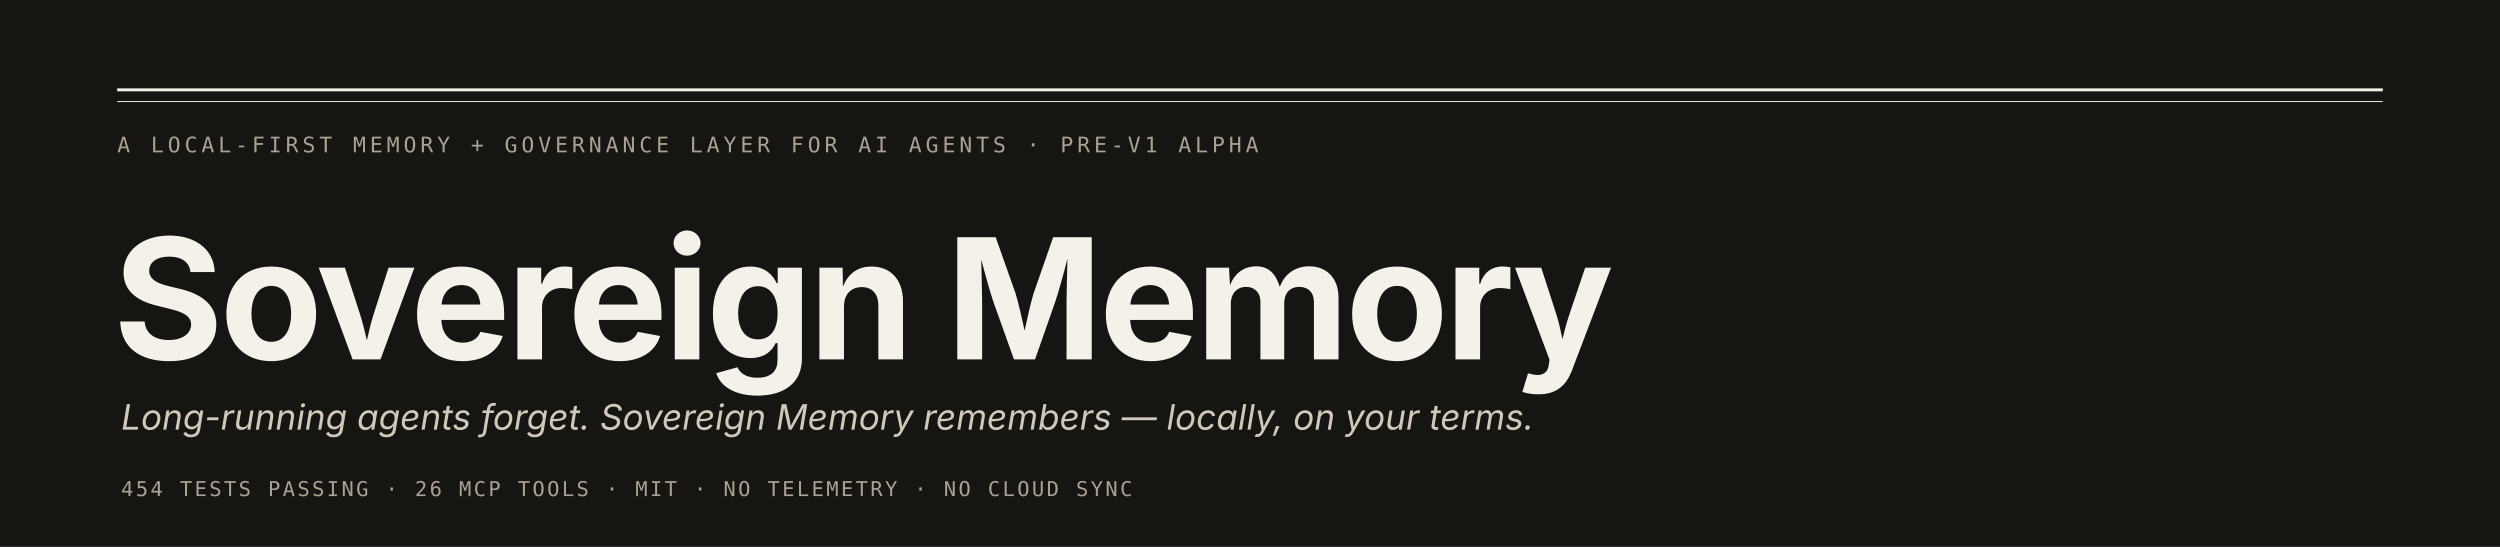
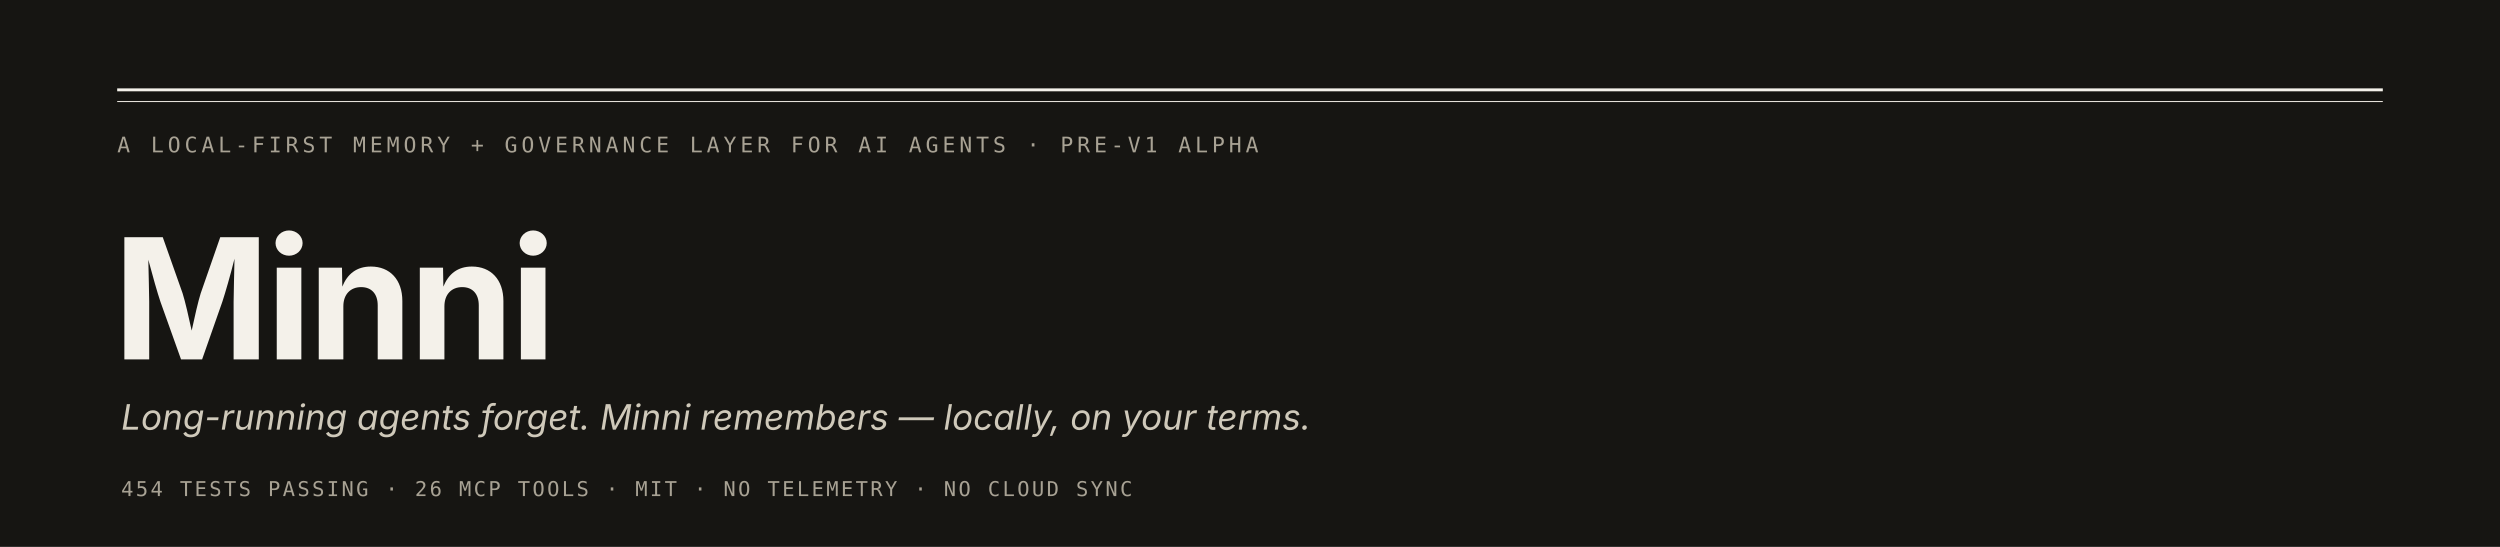
- <svg xmlns="http://www.w3.org/2000/svg" width="1280" height="280" viewBox="0 0 1280 280" role="img" aria-label="Sovereign Memory — local-first memory and governance layer for AI agents">
+ <svg xmlns="http://www.w3.org/2000/svg" width="1280" height="280" viewBox="0 0 1280 280" role="img" aria-label="Minni — local-first memory and governance layer for AI agents">
  <rect width="1280" height="280" fill="#161512" />
  <line x1="60" y1="46" x2="1220" y2="46" stroke="#F4F1EA" stroke-width="1.5" />
  <line x1="60" y1="52" x2="1220" y2="52" stroke="#F4F1EA" stroke-width="0.5" />
  <text x="60" y="78" font-family="'IBM Plex Mono', ui-monospace, Menlo, monospace" font-size="11" letter-spacing="2" fill="#a8a294">A LOCAL-FIRST MEMORY + GOVERNANCE LAYER FOR AI AGENTS · PRE-V1 ALPHA</text>
-   <text x="58" y="184" font-family="'Inter', system-ui, -apple-system, 'Segoe UI', sans-serif" font-weight="720" font-size="86" fill="#F4F1EA" letter-spacing="-1.8">Sovereign Memory</text>
-   <text x="62" y="220" font-family="'Inter', system-ui, -apple-system, 'Segoe UI', sans-serif" font-size="18" font-style="italic" fill="#cfc9ba">Long-running agents forget. Sovereign Memory remembers — locally, on your terms.</text>
+   <text x="58" y="184" font-family="'Inter', system-ui, -apple-system, 'Segoe UI', sans-serif" font-weight="720" font-size="86" fill="#F4F1EA" letter-spacing="-1.8">Minni</text>
+   <text x="62" y="220" font-family="'Inter', system-ui, -apple-system, 'Segoe UI', sans-serif" font-size="18" font-style="italic" fill="#cfc9ba">Long-running agents forget. Minni remembers — locally, on your terms.</text>
  <text x="62" y="254" font-family="'IBM Plex Mono', ui-monospace, Menlo, monospace" font-size="10.5" letter-spacing="1.2" fill="#a8a294">454 TESTS PASSING  ·  26 MCP TOOLS  ·  MIT  ·  NO TELEMETRY  ·  NO CLOUD SYNC</text>
</svg>
